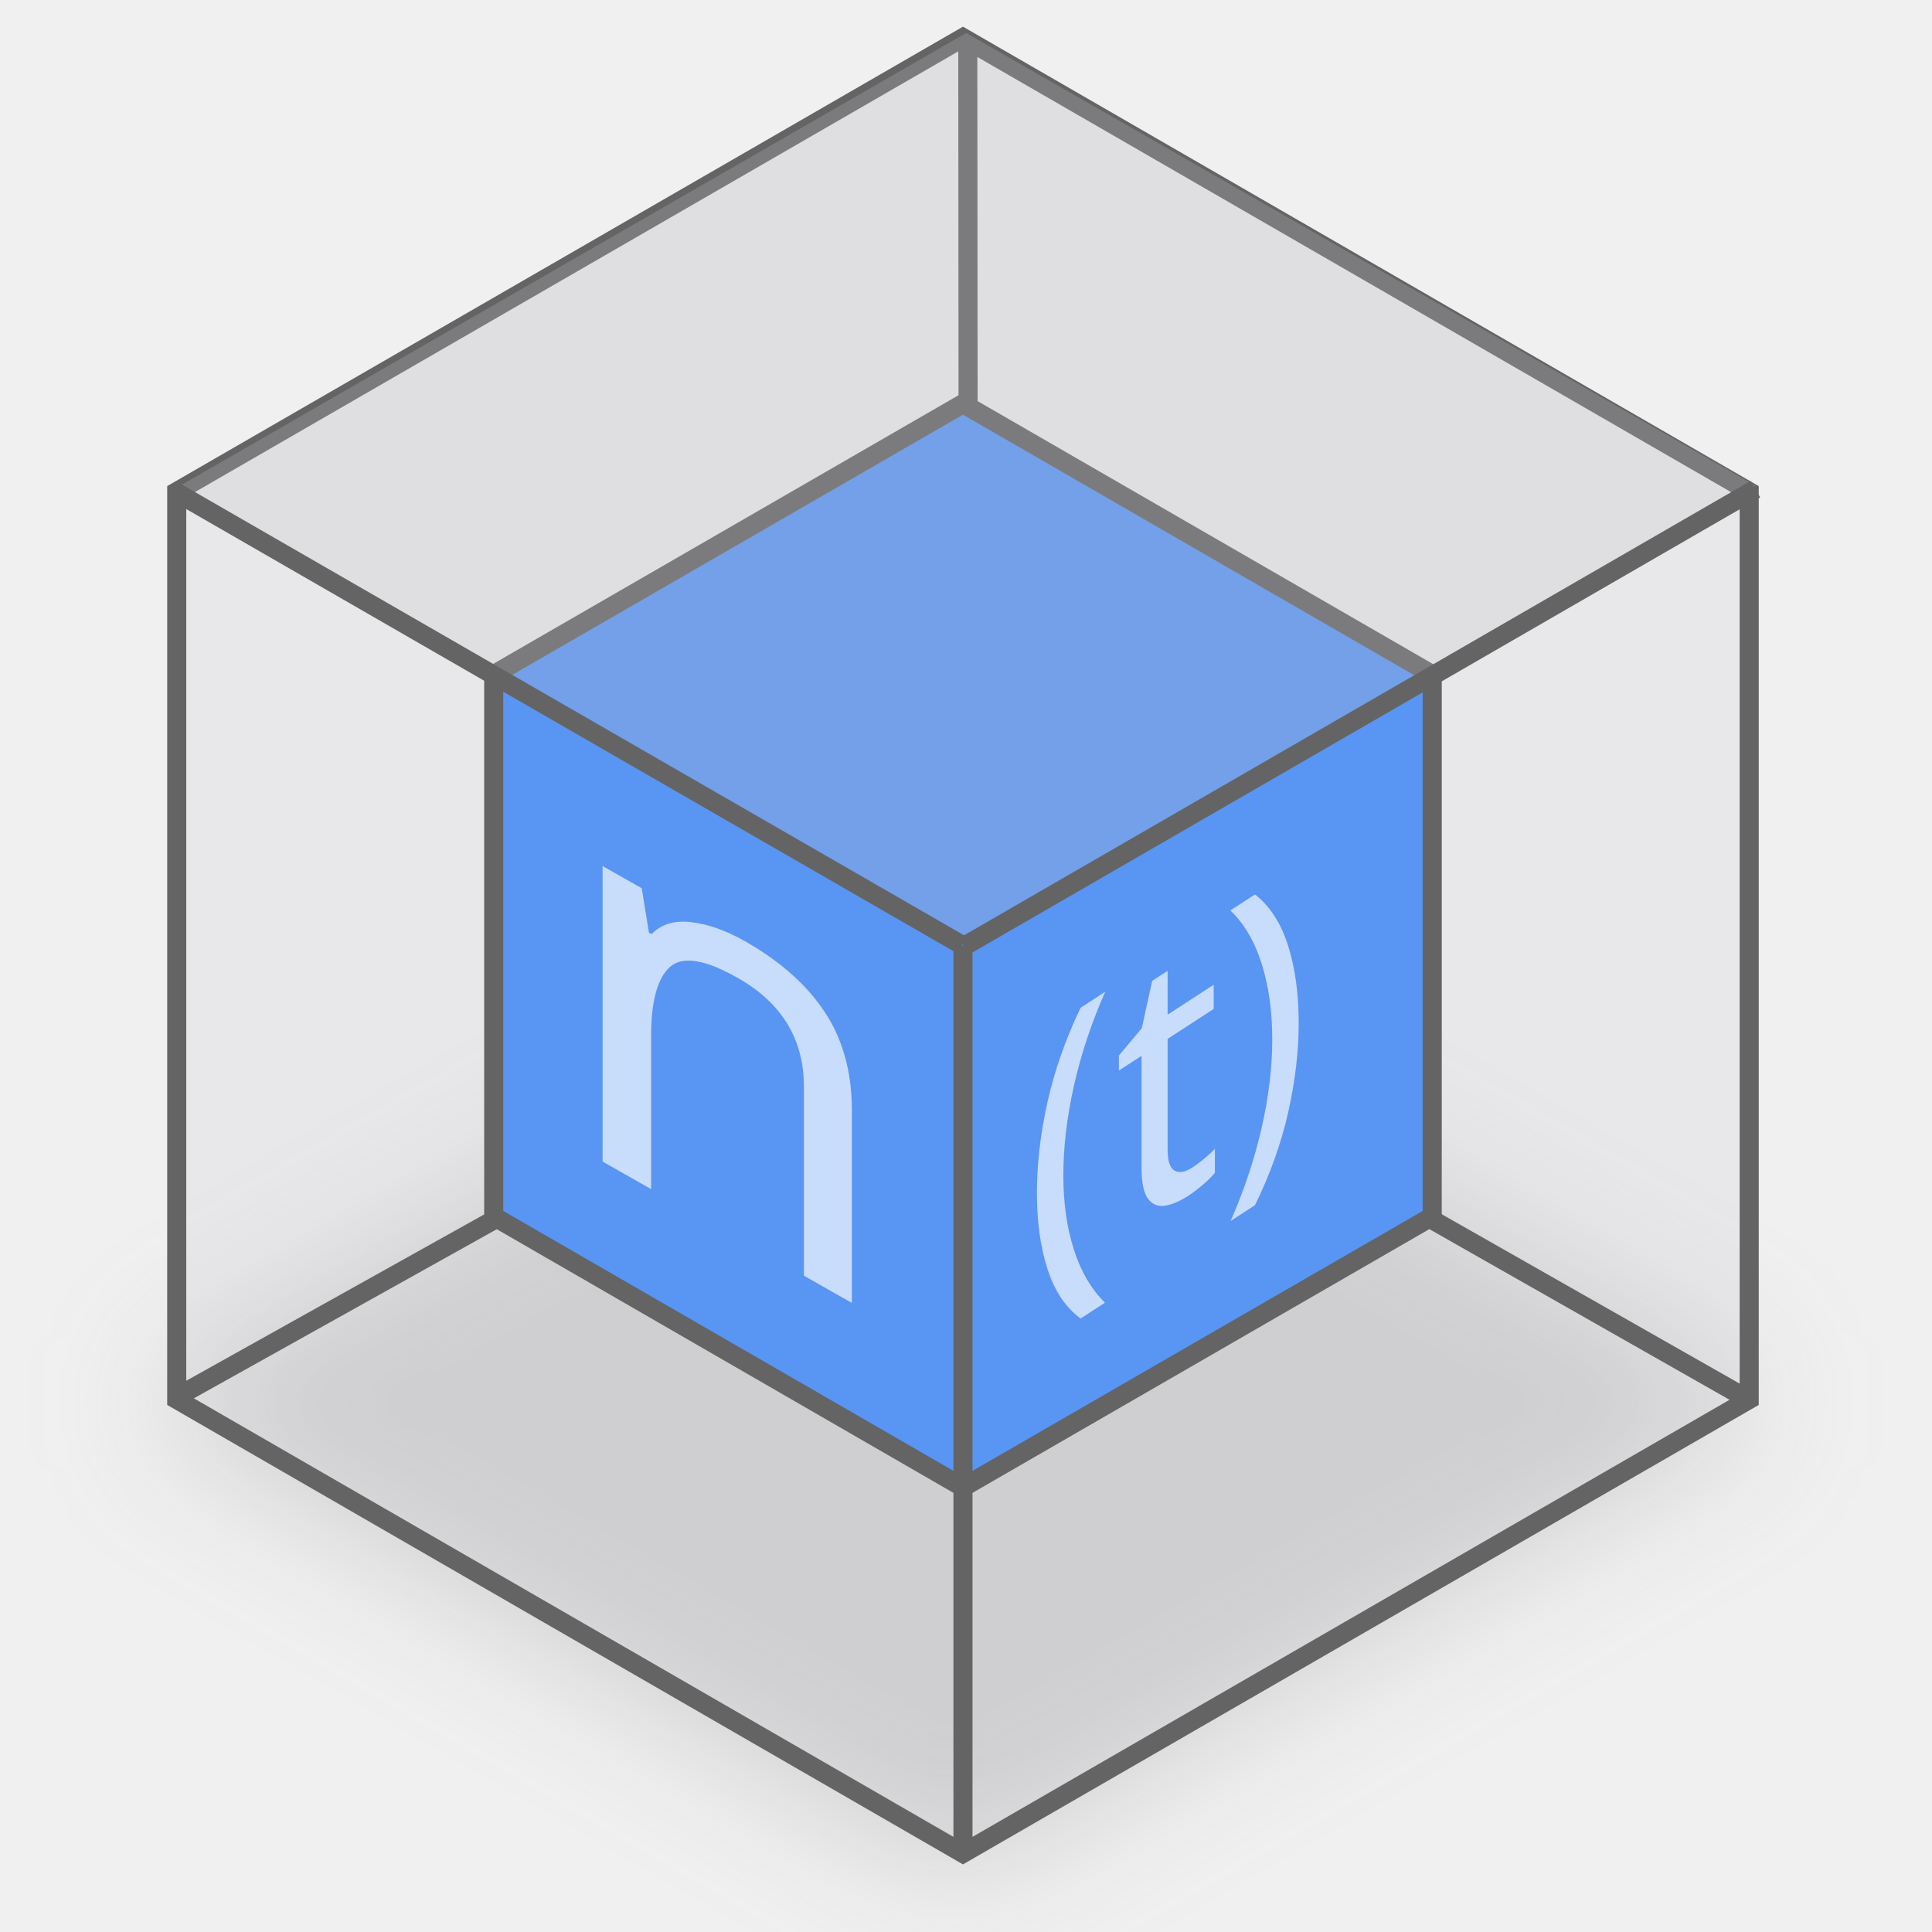
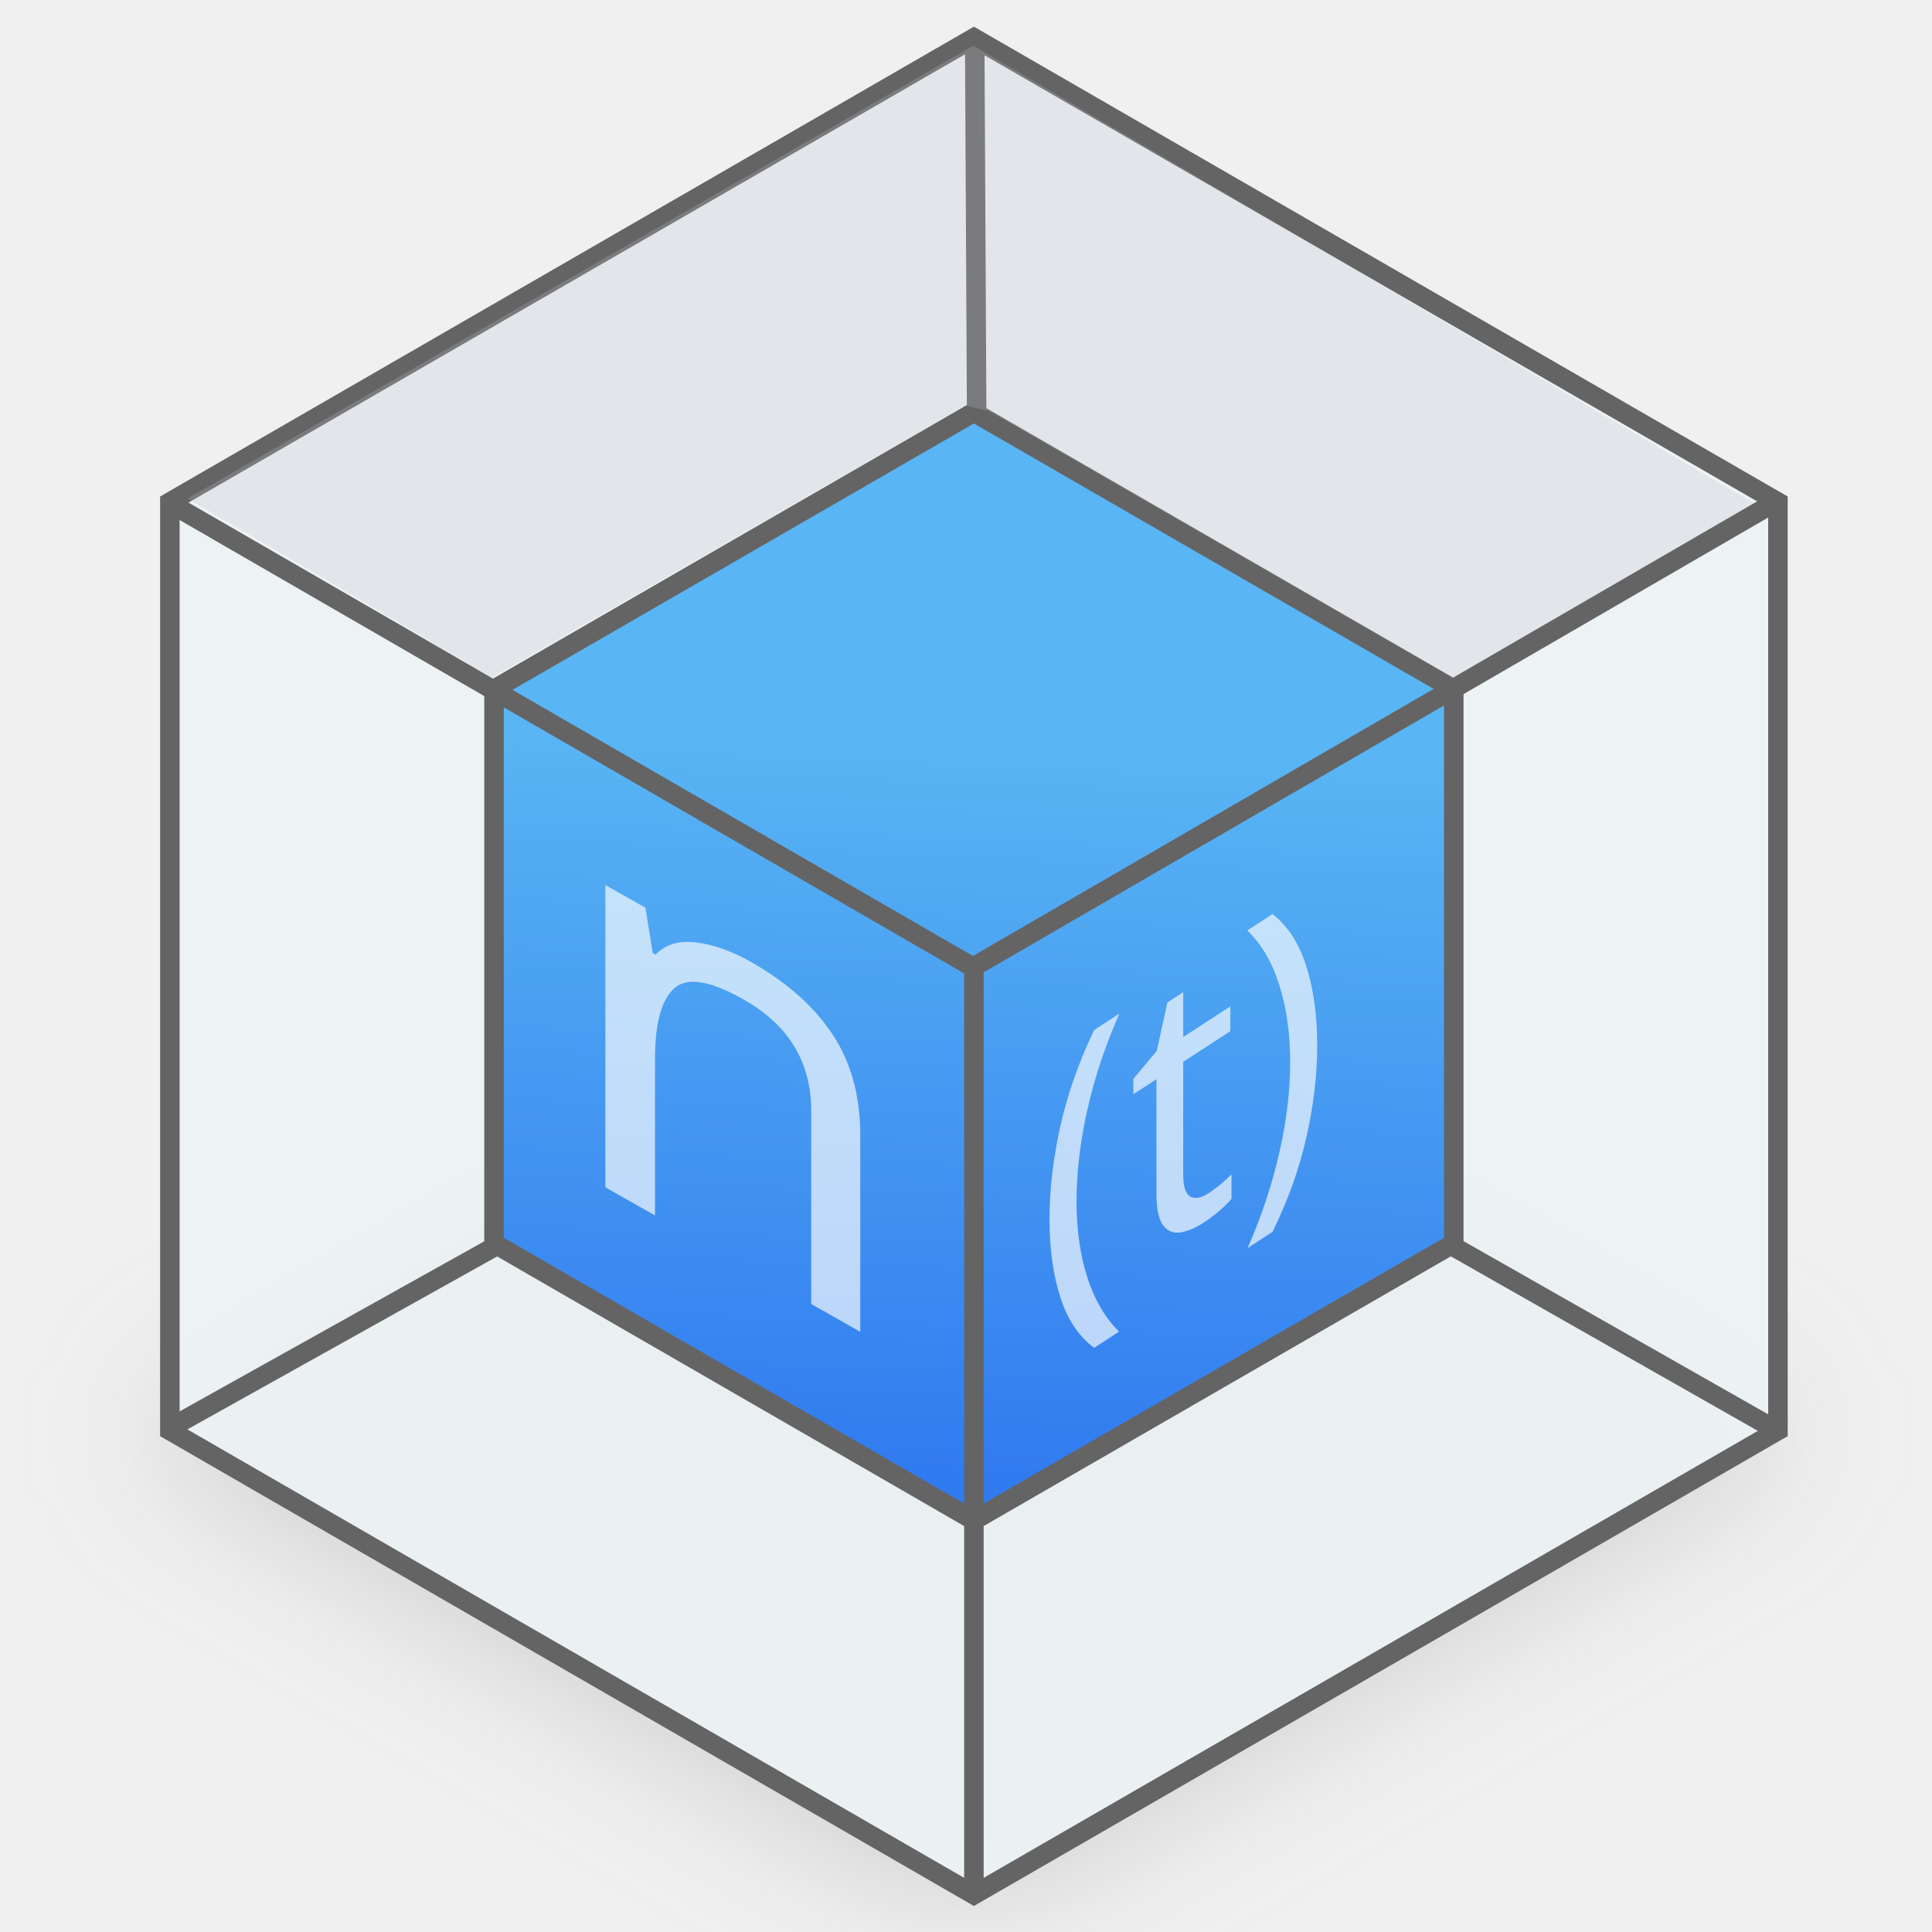
- <svg xmlns="http://www.w3.org/2000/svg" width="512" height="512" viewBox="0 0 512 512" id="svg2" version="1.1">
+ <svg xmlns="http://www.w3.org/2000/svg" xmlns:xlink="http://www.w3.org/1999/xlink" width="512" height="512" viewBox="0 0 512 512" id="svg2" version="1.1">
  <defs id="defs4">
+     <linearGradient id="linearGradient4152">
+       <stop style="stop-color:#317bf0;stop-opacity:1" offset="0" id="stop4154" />
+       <stop style="stop-color:#59b5f3;stop-opacity:1" offset="1" id="stop4156" />
+     </linearGradient>
    <filter style="color-interpolation-filters:sRGB" id="filter4743" x="-0.104" width="1.208" y="-0.18" height="1.361">
      <feGaussianBlur stdDeviation="18.079" id="feGaussianBlur4745" />
    </filter>
+     <linearGradient xlink:href="#linearGradient4152" id="linearGradient4158" x1="420.697" y1="486.542" x2="355.015" y2="521.081" gradientUnits="userSpaceOnUse" />
  </defs>
  <g id="layer1" transform="translate(0,-540.3622)">
-     <path id="path4237" d="M 253.189,791.96 462.371,911.933 253.189,1032.628 44.464,912.172 Z" style="opacity:1;fill:#777777;fill-opacity:0.248;stroke:#848484;stroke-width:2;stroke-miterlimit:4;stroke-dasharray:none;stroke-opacity:0.955;filter:url(#filter4743)" />
-     <path style="opacity:1;fill:#c3c3cd;fill-opacity:0.191;stroke:#646464;stroke-width:5.054;stroke-miterlimit:4;stroke-dasharray:none;stroke-opacity:1" id="path4205" d="m 255.196,550.341 208.359,120.296 0,240.592 L 255.196,1031.526 46.837,911.23 l 7e-6,-240.592 z" />
-     <g id="g4229" transform="matrix(1.263448,2.188356,-2.188356,1.263448,907.6824,-682.8672)" style="stroke:#646464;stroke-width:2;stroke-miterlimit:4;stroke-dasharray:none;stroke-opacity:1">
-       <path style="fill:none;fill-rule:evenodd;stroke:#646464;stroke-width:2;stroke-linecap:butt;stroke-linejoin:miter;stroke-miterlimit:4;stroke-dasharray:none;stroke-opacity:1" d="m 294.396,467.547 82.657,47.637" id="path4231" />
+     <path id="path4237" d="M 253.189,791.96 462.371,911.933 253.189,1032.628 44.464,912.172 Z" style="opacity:1;fill:#777777;fill-opacity:0.248;stroke:#848484;stroke-width:2;stroke-miterlimit:4;stroke-dasharray:none;stroke-opacity:0.955;filter:url(#filter4743)" transform="matrix(1.022645,0,0,1.022645,-2.881492,-12.39639)" />
+     <path style="opacity:1;fill:#edf2f5;fill-opacity:0.885;stroke:#646464;stroke-width:5.168;stroke-miterlimit:4;stroke-dasharray:none;stroke-opacity:1" id="path4205" d="m 258.094,550.407 213.077,123.02 0,246.041 -213.077,123.02 -213.077,-123.02 6e-6,-246.041 z" />
+     <g id="g4229" transform="matrix(1.292058,2.237911,-2.237911,1.292058,925.3554,-710.7271)" style="stroke:#646464;stroke-width:2;stroke-miterlimit:4;stroke-dasharray:none;stroke-opacity:1">
+       <path style="fill:none;fill-rule:evenodd;stroke:#646464;stroke-width:2;stroke-linecap:butt;stroke-linejoin:miter;stroke-miterlimit:4;stroke-dasharray:none;stroke-opacity:1" d="m 293.511,467.526 83.542,47.658" id="path4231" />
      <path style="fill:none;fill-rule:evenodd;stroke:#646464;stroke-width:2;stroke-linecap:butt;stroke-linejoin:miter;stroke-miterlimit:4;stroke-dasharray:none;stroke-opacity:1" d="m 458.008,467.958 -80.776,47.357" id="path4233" />
      <path style="fill:none;fill-rule:evenodd;stroke:#646464;stroke-width:2;stroke-linecap:butt;stroke-linejoin:miter;stroke-miterlimit:4;stroke-dasharray:none;stroke-opacity:1" d="m 375.776,610.136 1.367,-94.917" id="path4235" />
    </g>
-     <path style="opacity:1;fill:#5995f3;fill-opacity:1;stroke:#646464;stroke-width:2;stroke-miterlimit:4;stroke-dasharray:none;stroke-opacity:1" id="path4207" d="m 377.143,458.393 49.213,28.413 0,56.827 -49.213,28.413 -49.213,-28.413 0,-56.827 z" transform="matrix(-1.263448,2.188356,-2.188356,-1.263448,1859.18,616.5636)" />
-     <path style="opacity:1;fill:#c3c3cc;fill-opacity:0.248;stroke:none;stroke-width:2;stroke-miterlimit:4;stroke-dasharray:none;stroke-opacity:1" d="M 256.046,549.103 465.228,669.076 256.046,789.771 47.321,669.315 Z" id="path4217" />
-     <g id="g4224" style="stroke:#646464;stroke-width:2;stroke-miterlimit:4;stroke-dasharray:none;stroke-opacity:1" transform="matrix(2.526896,0,0,2.526896,-697.8043,-510.9719)">
-       <path id="path4209" d="m 294.396,467.547 82.657,47.637" style="fill:none;fill-rule:evenodd;stroke:#646464;stroke-width:2;stroke-linecap:butt;stroke-linejoin:miter;stroke-miterlimit:4;stroke-dasharray:none;stroke-opacity:1" />
-       <path id="path4211" d="m 460.251,467.358 -83.019,47.958" style="fill:none;fill-rule:evenodd;stroke:#646464;stroke-width:2;stroke-linecap:butt;stroke-linejoin:miter;stroke-miterlimit:4;stroke-dasharray:none;stroke-opacity:1" />
+     <path style="opacity:1;fill:url(#linearGradient4158);fill-opacity:1;stroke:#646464;stroke-width:2;stroke-miterlimit:4;stroke-dasharray:none;stroke-opacity:1" id="path4207" d="m 377.143,458.393 49.213,28.413 0,56.827 -49.213,28.413 -49.213,-28.413 0,-56.827 z" transform="matrix(-1.292058,2.237911,-2.237911,-1.292058,1898.399,618.1293)" />
+     <path style="opacity:1;fill:#c3c3cc;fill-opacity:0.248;stroke:none;stroke-width:2;stroke-miterlimit:4;stroke-dasharray:none;stroke-opacity:1" d="m 257.937,552.461 209.451,122.799 -81.916,44.992 -123.269,-70.935 -6.427,-1.473 -125.384,72.058 -80.654,-47.428 z" id="path4217" />
+     <g id="g4224" style="stroke:#646464;stroke-width:2;stroke-miterlimit:4;stroke-dasharray:none;stroke-opacity:1" transform="matrix(2.584117,0,0,2.584117,-716.4876,-534.9393)">
+       <path id="path4209" d="m 294.396,467.547 82.507,47.687" style="fill:none;fill-rule:evenodd;stroke:#646464;stroke-width:2;stroke-linecap:butt;stroke-linejoin:miter;stroke-miterlimit:4;stroke-dasharray:none;stroke-opacity:1" />
+       <path id="path4211" d="m 459.403,467.57 -82.445,47.796" style="fill:none;fill-rule:evenodd;stroke:#646464;stroke-width:2;stroke-linecap:butt;stroke-linejoin:miter;stroke-miterlimit:4;stroke-dasharray:none;stroke-opacity:1" />
      <path id="path4213" d="m 377.143,610.926 0,-95.706" style="fill:none;fill-rule:evenodd;stroke:#646464;stroke-width:2;stroke-linecap:butt;stroke-linejoin:miter;stroke-miterlimit:4;stroke-dasharray:none;stroke-opacity:1" />
    </g>
-     <text xml:space="preserve" style="font-style:normal;font-weight:normal;font-size:146.147px;line-height:125%;font-family:sans-serif;letter-spacing:0px;word-spacing:0px;opacity:0.667;fill:#ffffff;fill-opacity:1;stroke:none;stroke-width:1px;stroke-linecap:butt;stroke-linejoin:miter;stroke-opacity:1" x="147.275" y="757.667" id="text4849" transform="matrix(1,0.566911,0,1,0,0)">
-       <tspan id="tspan4851" x="147.275" y="757.667">n</tspan>
+     <text xml:space="preserve" style="font-style:normal;font-weight:normal;font-size:149.456px;line-height:125%;font-family:sans-serif;letter-spacing:0px;word-spacing:0px;opacity:0.667;fill:#ffffff;fill-opacity:1;stroke:none;stroke-width:1px;stroke-linecap:butt;stroke-linejoin:miter;stroke-opacity:1" x="147.728" y="764.061" id="text4849" transform="matrix(1,0.566911,0,1,0,0)">
+       <tspan id="tspan4851" x="147.728" y="764.061">n</tspan>
    </text>
-     <text transform="matrix(0.9131558,-0.593465,0,1.095103,0,0)" id="text4853" y="968.836" x="297.472" style="font-style:normal;font-weight:normal;font-size:86.241px;line-height:125%;font-family:sans-serif;letter-spacing:0px;word-spacing:0px;opacity:0.667;fill:#ffffff;fill-opacity:1;stroke:none;stroke-width:1px;stroke-linecap:butt;stroke-linejoin:miter;stroke-opacity:1" xml:space="preserve">
-       <tspan y="968.836" x="297.472" id="tspan4855">(t)</tspan>
+     <text transform="matrix(0.9131558,-0.593465,0,1.095103,0,0)" id="text4853" y="977.745" x="301.052" style="font-style:normal;font-weight:normal;font-size:88.194px;line-height:125%;font-family:sans-serif;letter-spacing:0px;word-spacing:0px;opacity:0.667;fill:#ffffff;fill-opacity:1;stroke:none;stroke-width:1px;stroke-linecap:butt;stroke-linejoin:miter;stroke-opacity:1" xml:space="preserve">
+       <tspan y="977.745" x="301.052" id="tspan4855">(t)</tspan>
    </text>
  </g>
</svg>
